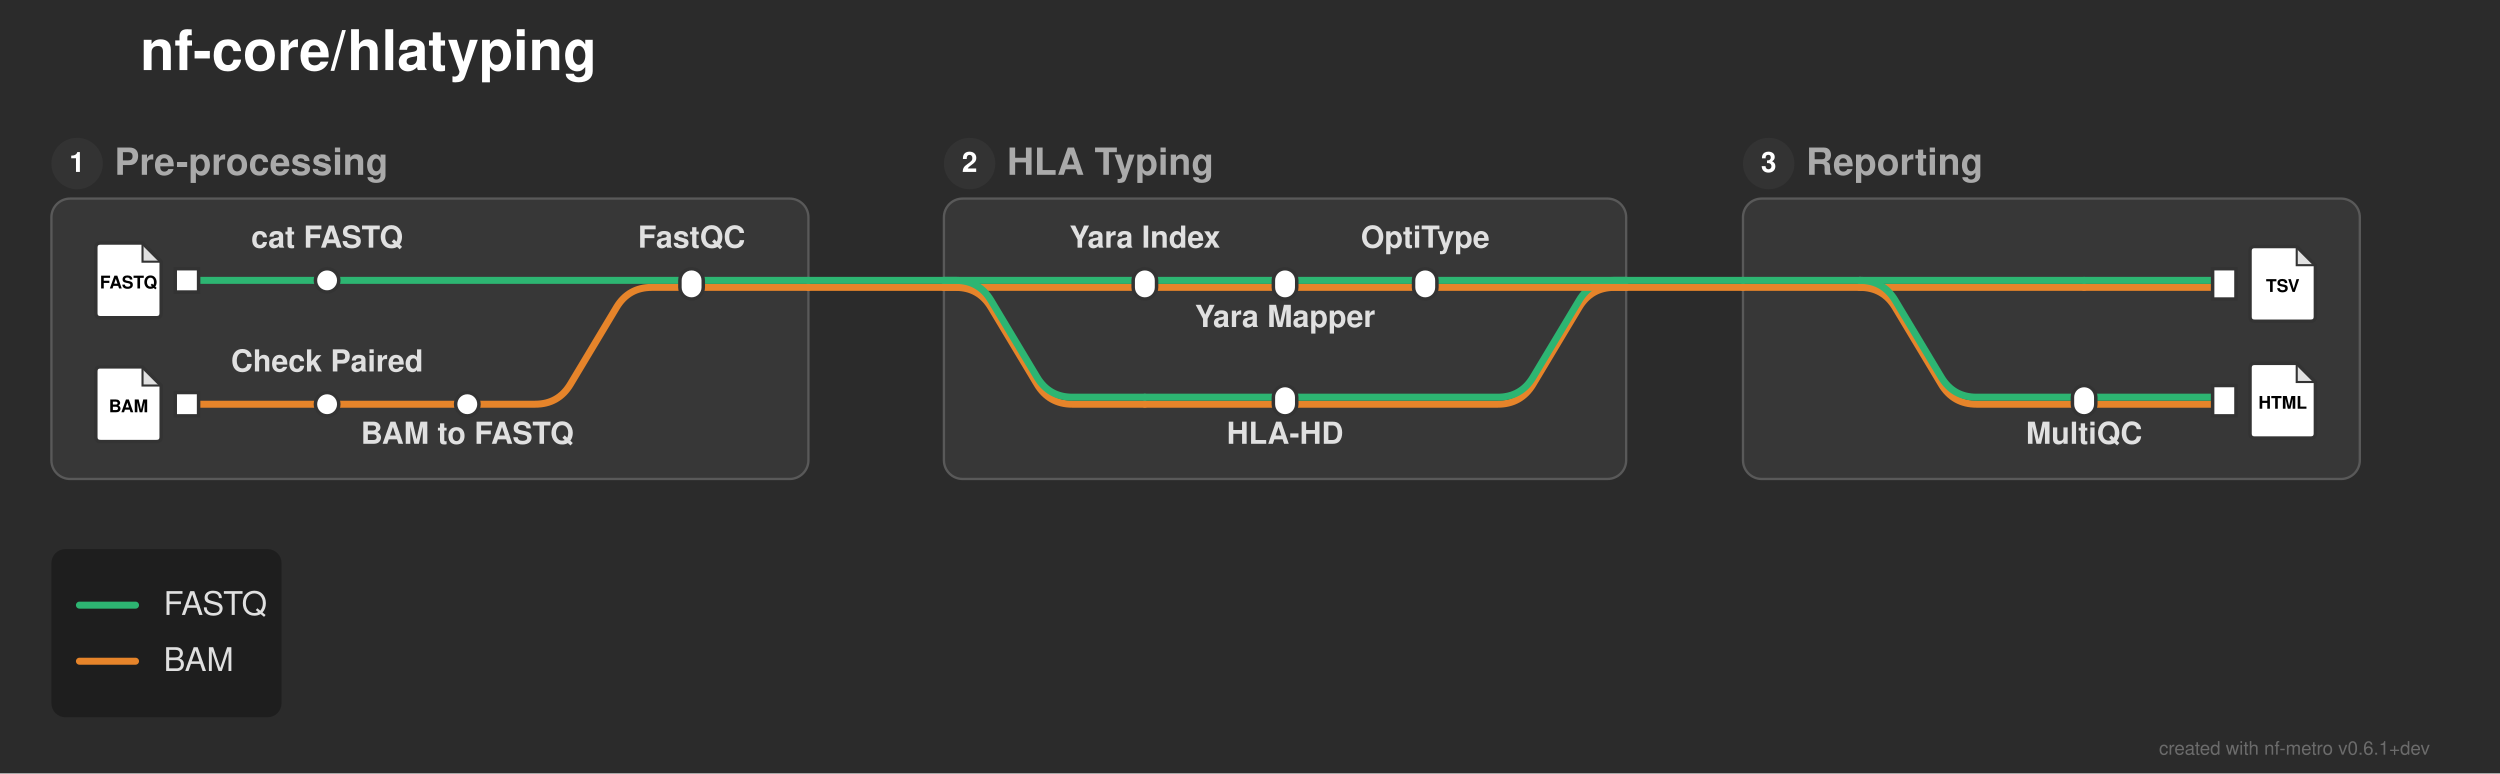
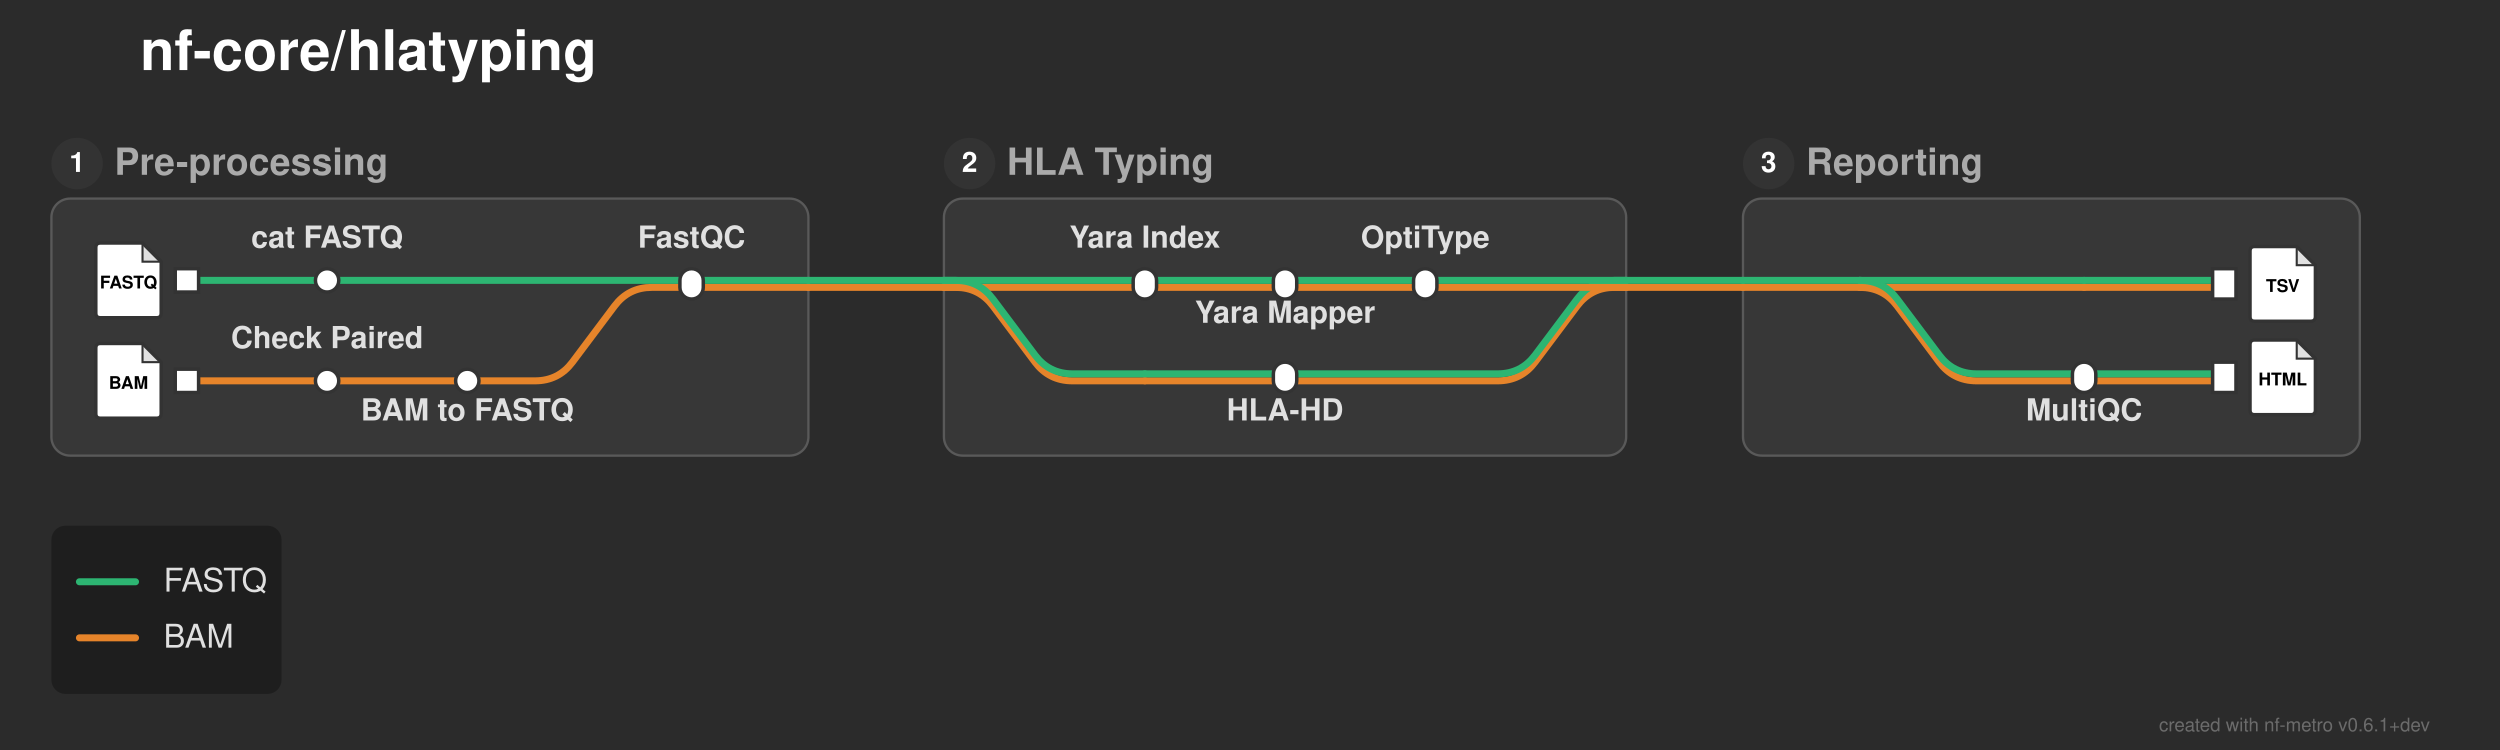
- <svg xmlns="http://www.w3.org/2000/svg" width="1070" height="331" viewBox="0 0 1070 331">
+ <svg xmlns="http://www.w3.org/2000/svg" width="1070" height="321" viewBox="0 0 1070 321">
  <defs>
</defs>
-   <rect x="0" y="0" width="1070" height="331" fill="#2b2b2b" />
+   <rect x="0" y="0" width="1070" height="321" fill="#2b2b2b" />
  <text x="60.0" y="30.0" font-size="24.0" fill="#ffffff" font-family="'Helvetica Neue', Helvetica, Arial, sans-serif" font-weight="bold" class="nf-metro-title">nf-core/hlatyping</text>
-   <rect x="22.0" y="85.0" width="324.0" height="120.0" rx="8" ry="8" fill="#373737" stroke="#595959" stroke-width="1.0" />
+   <rect x="22.0" y="85.0" width="324.0" height="110.0" rx="8" ry="8" fill="#373737" stroke="#595959" stroke-width="1.0" />
  <circle cx="33.0" cy="70.0" r="11" fill="#333333" class="nf-metro-section-num-circle" />
  <text x="33.0" y="70.0" font-size="12" fill="#ffffff" font-family="'Helvetica Neue', Helvetica, Arial, sans-serif" font-weight="bold" text-anchor="middle" dy="0.3em">1</text>
  <text x="49.0" y="70.0" font-size="16.0" fill="#aaaaaa" font-family="'Helvetica Neue', Helvetica, Arial, sans-serif" font-weight="bold" dy="0.3em" class="nf-metro-section-label">Pre-processing</text>
-   <rect x="404.0" y="85.0" width="292.0" height="120.0" rx="8" ry="8" fill="#373737" stroke="#595959" stroke-width="1.0" />
+   <rect x="404.0" y="85.0" width="292.0" height="110.0" rx="8" ry="8" fill="#373737" stroke="#595959" stroke-width="1.0" />
  <circle cx="415.0" cy="70.0" r="11" fill="#333333" class="nf-metro-section-num-circle" />
  <text x="415.0" y="70.0" font-size="12" fill="#ffffff" font-family="'Helvetica Neue', Helvetica, Arial, sans-serif" font-weight="bold" text-anchor="middle" dy="0.3em">2</text>
  <text x="431.0" y="70.0" font-size="16.0" fill="#aaaaaa" font-family="'Helvetica Neue', Helvetica, Arial, sans-serif" font-weight="bold" dy="0.3em" class="nf-metro-section-label">HLA Typing</text>
-   <rect x="746.0" y="85.0" width="264.0" height="120.0" rx="8" ry="8" fill="#373737" stroke="#595959" stroke-width="1.0" />
+   <rect x="746.0" y="85.0" width="264.0" height="110.0" rx="8" ry="8" fill="#373737" stroke="#595959" stroke-width="1.0" />
  <circle cx="757.0" cy="70.0" r="11" fill="#333333" class="nf-metro-section-num-circle" />
  <text x="757.0" y="70.0" font-size="12" fill="#ffffff" font-family="'Helvetica Neue', Helvetica, Arial, sans-serif" font-weight="bold" text-anchor="middle" dy="0.3em">3</text>
  <text x="773.0" y="70.0" font-size="16.0" fill="#aaaaaa" font-family="'Helvetica Neue', Helvetica, Arial, sans-serif" font-weight="bold" dy="0.3em" class="nf-metro-section-label">Reporting</text>
-   <path d="M80.0,173.0 L140.0,173.0" stroke="#e6842a" stroke-width="3.0" stroke-linecap="round" />
-   <path d="M140.0,173.0 L200.0,173.0" stroke="#e6842a" stroke-width="3.0" stroke-linecap="round" />
-   <path d="M200.0,173.0 L229.0,173.0 Q239.0,173.0,244.145,164.425 L263.855,131.575 Q269.0,123.0,279.0,123.0 L296.0,123.0" stroke="#e6842a" stroke-width="3.0" fill="none" stroke-linecap="round" stroke-linejoin="round" />
-   <path d="M490.0,173.0 L550.0,173.0" stroke="#e6842a" stroke-width="3.0" stroke-linecap="round" />
-   <path d="M892.0,173.0 L952.0,173.0" stroke="#e6842a" stroke-width="3.0" stroke-linecap="round" />
-   <path d="M550.0,173.0 L641.0,173.0 Q651.0,173.0,656.145,164.425 L675.855,131.575 Q681.0,123.0,691.0,123.0 L696.0,123.0" stroke="#e6842a" stroke-width="3.0" fill="none" stroke-linecap="round" stroke-linejoin="round" />
-   <path d="M490.0,170.0 L550.0,170.0" stroke="#2db572" stroke-width="3.0" stroke-linecap="round" />
-   <path d="M892.0,170.0 L952.0,170.0" stroke="#2db572" stroke-width="3.0" stroke-linecap="round" />
-   <path d="M550.0,170.0 L641.0,170.0 Q651.0,170.0,656.145,161.425 L675.855,128.575 Q681.0,120.0,691.0,120.0 L696.0,120.0" stroke="#2db572" stroke-width="3.0" fill="none" stroke-linecap="round" stroke-linejoin="round" />
+   <path d="M80.0,163.0 L140.0,163.0" stroke="#e6842a" stroke-width="3.0" stroke-linecap="round" />
+   <path d="M140.0,163.0 L200.0,163.0" stroke="#e6842a" stroke-width="3.0" stroke-linecap="round" />
+   <path d="M200.0,163.0 L229.0,163.0 Q239.0,163.0,245.0,155.0 L263.0,131.0 Q269.0,123.0,279.0,123.0 L296.0,123.0" stroke="#e6842a" stroke-width="3.0" fill="none" stroke-linecap="round" stroke-linejoin="round" />
+   <path d="M490.0,163.0 L550.0,163.0" stroke="#e6842a" stroke-width="3.0" stroke-linecap="round" />
+   <path d="M892.0,163.0 L952.0,163.0" stroke="#e6842a" stroke-width="3.0" stroke-linecap="round" />
+   <path d="M550.0,163.0 L641.0,163.0 Q651.0,163.0,657.0,155.0 L675.0,131.0 Q681.0,123.0,691.0,123.0 L696.0,123.0" stroke="#e6842a" stroke-width="3.0" fill="none" stroke-linecap="round" stroke-linejoin="round" />
+   <path d="M490.0,160.0 L550.0,160.0" stroke="#2db572" stroke-width="3.0" stroke-linecap="round" />
+   <path d="M892.0,160.0 L952.0,160.0" stroke="#2db572" stroke-width="3.0" stroke-linecap="round" />
+   <path d="M550.0,160.0 L641.0,160.0 Q651.0,160.0,657.0,152.0 L675.0,128.0 Q681.0,120.0,691.0,120.0 L696.0,120.0" stroke="#2db572" stroke-width="3.0" fill="none" stroke-linecap="round" stroke-linejoin="round" />
  <path d="M490.0,123.0 L550.0,123.0" stroke="#e6842a" stroke-width="3.0" stroke-linecap="round" />
  <path d="M550.0,123.0 L610.0,123.0" stroke="#e6842a" stroke-width="3.0" stroke-linecap="round" />
  <path d="M796.0,123.0 L892.0,123.0" stroke="#e6842a" stroke-width="3.0" stroke-linecap="round" />
  <path d="M892.0,123.0 L952.0,123.0" stroke="#e6842a" stroke-width="3.0" stroke-linecap="round" />
-   <path d="M796.0,123.0 L796.0,123.0 Q806.0,123.0,811.145,131.575 L830.855,164.425 Q836.0,173.0,846.0,173.0 L892.0,173.0" stroke="#e6842a" stroke-width="3.0" fill="none" stroke-linecap="round" stroke-linejoin="round" />
+   <path d="M796.0,123.0 L796.0,123.0 Q806.0,123.0,812.0,131.0 L830.0,155.0 Q836.0,163.0,846.0,163.0 L892.0,163.0" stroke="#e6842a" stroke-width="3.0" fill="none" stroke-linecap="round" stroke-linejoin="round" />
  <path d="M296.0,123.0 L346.0,123.0" stroke="#e6842a" stroke-width="3.0" stroke-linecap="round" />
  <path d="M404.0,123.0 L490.0,123.0" stroke="#e6842a" stroke-width="3.0" stroke-linecap="round" />
-   <path d="M404.0,123.0 L409.0,123.0 Q419.0,123.0,424.145,131.575 L443.855,164.425 Q449.0,173.0,459.0,173.0 L490.0,173.0" stroke="#e6842a" stroke-width="3.0" fill="none" stroke-linecap="round" stroke-linejoin="round" />
+   <path d="M404.0,123.0 L409.0,123.0 Q419.0,123.0,425.0,131.0 L443.0,155.0 Q449.0,163.0,459.0,163.0 L490.0,163.0" stroke="#e6842a" stroke-width="3.0" fill="none" stroke-linecap="round" stroke-linejoin="round" />
  <path d="M610.0,123.0 L696.0,123.0" stroke="#e6842a" stroke-width="3.0" stroke-linecap="round" />
  <path d="M746.0,123.0 L796.0,123.0" stroke="#e6842a" stroke-width="3.0" stroke-linecap="round" />
  <path d="M346.0,123.0 L404.0,123.0" stroke="#e6842a" stroke-width="3.0" stroke-linecap="round" />
  <path d="M696.0,123.0 L746.0,123.0" stroke="#e6842a" stroke-width="3.0" stroke-linecap="round" />
  <path d="M80.0,120.0 L140.0,120.0" stroke="#2db572" stroke-width="3.0" stroke-linecap="round" />
  <path d="M140.0,120.0 L296.0,120.0" stroke="#2db572" stroke-width="3.0" stroke-linecap="round" />
  <path d="M490.0,120.0 L550.0,120.0" stroke="#2db572" stroke-width="3.0" stroke-linecap="round" />
  <path d="M550.0,120.0 L610.0,120.0" stroke="#2db572" stroke-width="3.0" stroke-linecap="round" />
  <path d="M796.0,120.0 L892.0,120.0" stroke="#2db572" stroke-width="3.0" stroke-linecap="round" />
  <path d="M892.0,120.0 L952.0,120.0" stroke="#2db572" stroke-width="3.0" stroke-linecap="round" />
-   <path d="M796.0,120.0 L796.0,120.0 Q806.0,120.0,811.145,128.575 L830.855,161.425 Q836.0,170.0,846.0,170.0 L892.0,170.0" stroke="#2db572" stroke-width="3.0" fill="none" stroke-linecap="round" stroke-linejoin="round" />
+   <path d="M796.0,120.0 L796.0,120.0 Q806.0,120.0,812.0,128.0 L830.0,152.0 Q836.0,160.0,846.0,160.0 L892.0,160.0" stroke="#2db572" stroke-width="3.0" fill="none" stroke-linecap="round" stroke-linejoin="round" />
  <path d="M296.0,120.0 L346.0,120.0" stroke="#2db572" stroke-width="3.0" stroke-linecap="round" />
  <path d="M404.0,120.0 L490.0,120.0" stroke="#2db572" stroke-width="3.0" stroke-linecap="round" />
-   <path d="M404.0,120.0 L409.0,120.0 Q419.0,120.0,424.145,128.575 L443.855,161.425 Q449.0,170.0,459.0,170.0 L490.0,170.0" stroke="#2db572" stroke-width="3.0" fill="none" stroke-linecap="round" stroke-linejoin="round" />
+   <path d="M404.0,120.0 L409.0,120.0 Q419.0,120.0,425.0,128.0 L443.0,152.0 Q449.0,160.0,459.0,160.0 L490.0,160.0" stroke="#2db572" stroke-width="3.0" fill="none" stroke-linecap="round" stroke-linejoin="round" />
  <path d="M610.0,120.0 L696.0,120.0" stroke="#2db572" stroke-width="3.0" stroke-linecap="round" />
  <path d="M746.0,120.0 L796.0,120.0" stroke="#2db572" stroke-width="3.0" stroke-linecap="round" />
  <path d="M346.0,120.0 L404.0,120.0" stroke="#2db572" stroke-width="3.0" stroke-linecap="round" />
  <path d="M696.0,120.0 L746.0,120.0" stroke="#2db572" stroke-width="3.0" stroke-linecap="round" />
  <rect x="75.0" y="115.0" width="10.0" height="10.0" fill="#ffffff" stroke="#333333" stroke-width="1.5" />
  <path d="M43.0,104.0 L61.0,104.0 L69.0,112.0 L69.0,134.0 Q69.0,136.0,67.0,136.0 L43.0,136.0 Q41.0,136.0,41.0,134.0 L41.0,106.0 Q41.0,104.0,43.0,104.0 Z" fill="#ffffff" stroke="#333333" stroke-width="1.5" stroke-linejoin="round" />
  <path d="M61.0,104.0 L61.0,112.0 L69.0,112.0 Z" fill="#333333" opacity="0.15" stroke="none" />
  <path d="M61.0,104.0 L61.0,112.0 L69.0,112.0" fill="none" stroke="#333333" stroke-width="0.9" />
  <text x="55.0" y="121.2" font-size="7.5" fill="#000000" font-family="'Helvetica Neue', Helvetica, Arial, sans-serif" font-weight="bold" text-anchor="middle" dy="0.3em">FASTQ</text>
-   <rect x="75.0" y="168.0" width="10.0" height="10.0" fill="#ffffff" stroke="#333333" stroke-width="1.5" />
-   <path d="M43.0,157.0 L61.0,157.0 L69.0,165.0 L69.0,187.0 Q69.0,189.0,67.0,189.0 L43.0,189.0 Q41.0,189.0,41.0,187.0 L41.0,159.0 Q41.0,157.0,43.0,157.0 Z" fill="#ffffff" stroke="#333333" stroke-width="1.5" stroke-linejoin="round" />
-   <path d="M61.0,157.0 L61.0,165.0 L69.0,165.0 Z" fill="#333333" opacity="0.15" stroke="none" />
-   <path d="M61.0,157.0 L61.0,165.0 L69.0,165.0" fill="none" stroke="#333333" stroke-width="0.9" />
-   <text x="55.0" y="174.2" font-size="7.5" fill="#000000" font-family="'Helvetica Neue', Helvetica, Arial, sans-serif" font-weight="bold" text-anchor="middle" dy="0.3em">BAM</text>
+   <rect x="75.0" y="158.0" width="10.0" height="10.0" fill="#ffffff" stroke="#333333" stroke-width="1.5" />
+   <path d="M43.0,147.0 L61.0,147.0 L69.0,155.0 L69.0,177.0 Q69.0,179.0,67.0,179.0 L43.0,179.0 Q41.0,179.0,41.0,177.0 L41.0,149.0 Q41.0,147.0,43.0,147.0 Z" fill="#ffffff" stroke="#333333" stroke-width="1.5" stroke-linejoin="round" />
+   <path d="M61.0,147.0 L61.0,155.0 L69.0,155.0 Z" fill="#333333" opacity="0.15" stroke="none" />
+   <path d="M61.0,147.0 L61.0,155.0 L69.0,155.0" fill="none" stroke="#333333" stroke-width="0.9" />
+   <text x="55.0" y="164.2" font-size="7.5" fill="#000000" font-family="'Helvetica Neue', Helvetica, Arial, sans-serif" font-weight="bold" text-anchor="middle" dy="0.3em">BAM</text>
  <rect x="135.0" y="115.0" width="10.0" height="10.0" rx="5.0" ry="5.0" fill="#ffffff" stroke="#333333" stroke-width="1.5" />
-   <rect x="135.0" y="168.0" width="10.0" height="10.0" rx="5.0" ry="5.0" fill="#ffffff" stroke="#333333" stroke-width="1.5" />
-   <rect x="195.0" y="168.0" width="10.0" height="10.0" rx="5.0" ry="5.0" fill="#ffffff" stroke="#333333" stroke-width="1.5" />
+   <rect x="135.0" y="158.0" width="10.0" height="10.0" rx="5.0" ry="5.0" fill="#ffffff" stroke="#333333" stroke-width="1.5" />
+   <rect x="195.0" y="158.0" width="10.0" height="10.0" rx="5.0" ry="5.0" fill="#ffffff" stroke="#333333" stroke-width="1.5" />
  <rect x="291.0" y="115.0" width="10.0" height="13.0" rx="5.0" ry="5.0" fill="#ffffff" stroke="#333333" stroke-width="1.5" />
  <rect x="485.0" y="115.0" width="10.0" height="13.0" rx="5.0" ry="5.0" fill="#ffffff" stroke="#333333" stroke-width="1.5" />
  <rect x="545.0" y="115.0" width="10.0" height="13.0" rx="5.0" ry="5.0" fill="#ffffff" stroke="#333333" stroke-width="1.5" />
  <rect x="605.0" y="115.0" width="10.0" height="13.0" rx="5.0" ry="5.0" fill="#ffffff" stroke="#333333" stroke-width="1.5" />
-   <rect x="545.0" y="165.0" width="10.0" height="13.0" rx="5.0" ry="5.0" fill="#ffffff" stroke="#333333" stroke-width="1.5" />
+   <rect x="545.0" y="155.0" width="10.0" height="13.0" rx="5.0" ry="5.0" fill="#ffffff" stroke="#333333" stroke-width="1.5" />
  <rect x="947.0" y="115.0" width="10.0" height="13.0" fill="#ffffff" stroke="#333333" stroke-width="1.5" />
  <path d="M965.0,105.5 L983.0,105.5 L991.0,113.5 L991.0,135.5 Q991.0,137.5,989.0,137.5 L965.0,137.5 Q963.0,137.5,963.0,135.5 L963.0,107.5 Q963.0,105.5,965.0,105.5 Z" fill="#ffffff" stroke="#333333" stroke-width="1.5" stroke-linejoin="round" />
  <path d="M983.0,105.5 L983.0,113.5 L991.0,113.5 Z" fill="#333333" opacity="0.15" stroke="none" />
  <path d="M983.0,105.5 L983.0,113.5 L991.0,113.5" fill="none" stroke="#333333" stroke-width="0.9" />
  <text x="977.0" y="122.7" font-size="7.5" fill="#000000" font-family="'Helvetica Neue', Helvetica, Arial, sans-serif" font-weight="bold" text-anchor="middle" dy="0.3em">TSV</text>
-   <rect x="887.0" y="165.0" width="10.0" height="13.0" rx="5.0" ry="5.0" fill="#ffffff" stroke="#333333" stroke-width="1.5" />
-   <rect x="947.0" y="165.0" width="10.0" height="13.0" fill="#ffffff" stroke="#333333" stroke-width="1.5" />
-   <path d="M965.0,155.5 L983.0,155.5 L991.0,163.5 L991.0,185.5 Q991.0,187.5,989.0,187.5 L965.0,187.5 Q963.0,187.5,963.0,185.5 L963.0,157.5 Q963.0,155.5,965.0,155.5 Z" fill="#ffffff" stroke="#333333" stroke-width="1.5" stroke-linejoin="round" />
-   <path d="M983.0,155.5 L983.0,163.5 L991.0,163.5 Z" fill="#333333" opacity="0.15" stroke="none" />
-   <path d="M983.0,155.5 L983.0,163.5 L991.0,163.5" fill="none" stroke="#333333" stroke-width="0.9" />
-   <text x="977.0" y="172.7" font-size="7.5" fill="#000000" font-family="'Helvetica Neue', Helvetica, Arial, sans-serif" font-weight="bold" text-anchor="middle" dy="0.3em">HTML</text>
+   <rect x="887.0" y="155.0" width="10.0" height="13.0" rx="5.0" ry="5.0" fill="#ffffff" stroke="#333333" stroke-width="1.5" />
+   <rect x="947.0" y="155.0" width="10.0" height="13.0" fill="#ffffff" stroke="#333333" stroke-width="1.5" />
+   <path d="M965.0,145.5 L983.0,145.5 L991.0,153.5 L991.0,175.5 Q991.0,177.5,989.0,177.5 L965.0,177.5 Q963.0,177.5,963.0,175.5 L963.0,147.5 Q963.0,145.5,965.0,145.5 Z" fill="#ffffff" stroke="#333333" stroke-width="1.5" stroke-linejoin="round" />
+   <path d="M983.0,145.5 L983.0,153.5 L991.0,153.5 Z" fill="#333333" opacity="0.15" stroke="none" />
+   <path d="M983.0,145.5 L983.0,153.5 L991.0,153.5" fill="none" stroke="#333333" stroke-width="0.9" />
+   <text x="977.0" y="162.7" font-size="7.5" fill="#000000" font-family="'Helvetica Neue', Helvetica, Arial, sans-serif" font-weight="bold" text-anchor="middle" dy="0.3em">HTML</text>
  <text x="490.0" y="106.0" font-size="13.0" fill="#e0e0e0" font-family="'Helvetica Neue', Helvetica, Arial, sans-serif" font-weight="bold" text-anchor="middle" dominant-baseline="auto">Yara Index</text>
-   <text x="550.0" y="134.0" font-size="13.0" fill="#e0e0e0" font-family="'Helvetica Neue', Helvetica, Arial, sans-serif" font-weight="bold" text-anchor="middle" dominant-baseline="hanging">Yara Mapper</text>
+   <text x="550.0" y="132.2" font-size="13.0" fill="#e0e0e0" font-family="'Helvetica Neue', Helvetica, Arial, sans-serif" font-weight="bold" text-anchor="middle" dominant-baseline="hanging">Yara Mapper</text>
  <text x="140.0" y="106.0" font-size="13.0" fill="#e0e0e0" font-family="'Helvetica Neue', Helvetica, Arial, sans-serif" font-weight="bold" text-anchor="middle" dominant-baseline="auto">cat FASTQ</text>
-   <text x="550.0" y="184.0" font-size="13.0" fill="#e0e0e0" font-family="'Helvetica Neue', Helvetica, Arial, sans-serif" font-weight="bold" text-anchor="middle" dominant-baseline="hanging">HLA-HD</text>
-   <text x="140.0" y="159.0" font-size="13.0" fill="#e0e0e0" font-family="'Helvetica Neue', Helvetica, Arial, sans-serif" font-weight="bold" text-anchor="middle" dominant-baseline="auto">Check Paired</text>
-   <text x="892.0" y="184.0" font-size="13.0" fill="#e0e0e0" font-family="'Helvetica Neue', Helvetica, Arial, sans-serif" font-weight="bold" text-anchor="middle" dominant-baseline="hanging">MultiQC</text>
+   <text x="550.0" y="174.0" font-size="13.0" fill="#e0e0e0" font-family="'Helvetica Neue', Helvetica, Arial, sans-serif" font-weight="bold" text-anchor="middle" dominant-baseline="hanging">HLA-HD</text>
+   <text x="140.0" y="149.0" font-size="13.0" fill="#e0e0e0" font-family="'Helvetica Neue', Helvetica, Arial, sans-serif" font-weight="bold" text-anchor="middle" dominant-baseline="auto">Check Paired</text>
+   <text x="892.0" y="174.0" font-size="13.0" fill="#e0e0e0" font-family="'Helvetica Neue', Helvetica, Arial, sans-serif" font-weight="bold" text-anchor="middle" dominant-baseline="hanging">MultiQC</text>
  <text x="610.0" y="106.0" font-size="13.0" fill="#e0e0e0" font-family="'Helvetica Neue', Helvetica, Arial, sans-serif" font-weight="bold" text-anchor="middle" dominant-baseline="auto">OptiType</text>
-   <text x="200.0" y="184.0" font-size="13.0" fill="#e0e0e0" font-family="'Helvetica Neue', Helvetica, Arial, sans-serif" font-weight="bold" text-anchor="middle" dominant-baseline="hanging">BAM to FASTQ</text>
+   <text x="200.0" y="174.0" font-size="13.0" fill="#e0e0e0" font-family="'Helvetica Neue', Helvetica, Arial, sans-serif" font-weight="bold" text-anchor="middle" dominant-baseline="hanging">BAM to FASTQ</text>
  <text x="296.0" y="106.0" font-size="13.0" fill="#e0e0e0" font-family="'Helvetica Neue', Helvetica, Arial, sans-serif" font-weight="bold" text-anchor="middle" dominant-baseline="auto">FastQC</text>
-   <rect x="22.0" y="235.0" width="98.5" height="72.0" rx="6" ry="6" fill="rgba(0, 0, 0, 0.3)" />
-   <path d="M34.0,259.0 L58.0,259.0" stroke="#2db572" stroke-width="3.0" stroke-linecap="round" />
-   <text x="70.0" y="259.0" font-size="14.0" fill="#e0e0e0" font-family="'Helvetica Neue', Helvetica, Arial, sans-serif" dy="0.3em">FASTQ</text>
-   <path d="M34.0,283.0 L58.0,283.0" stroke="#e6842a" stroke-width="3.0" stroke-linecap="round" />
-   <text x="70.0" y="283.0" font-size="14.0" fill="#e0e0e0" font-family="'Helvetica Neue', Helvetica, Arial, sans-serif" dy="0.3em">BAM</text>
-   <text x="1040.0" y="323.0" font-size="8" fill="rgba(150, 150, 150, 0.6)" font-family="'Helvetica Neue', Helvetica, Arial, sans-serif" text-anchor="end">created with nf-metro v0.6.1+dev</text>
+   <rect x="22.0" y="225.0" width="98.5" height="72.0" rx="6" ry="6" fill="rgba(0, 0, 0, 0.3)" />
+   <path d="M34.0,249.0 L58.0,249.0" stroke="#2db572" stroke-width="3.0" stroke-linecap="round" />
+   <text x="70.0" y="249.0" font-size="14.0" fill="#e0e0e0" font-family="'Helvetica Neue', Helvetica, Arial, sans-serif" dy="0.3em">FASTQ</text>
+   <path d="M34.0,273.0 L58.0,273.0" stroke="#e6842a" stroke-width="3.0" stroke-linecap="round" />
+   <text x="70.0" y="273.0" font-size="14.0" fill="#e0e0e0" font-family="'Helvetica Neue', Helvetica, Arial, sans-serif" dy="0.3em">BAM</text>
+   <text x="1040.0" y="313.0" font-size="8" fill="rgba(150, 150, 150, 0.6)" font-family="'Helvetica Neue', Helvetica, Arial, sans-serif" text-anchor="end">created with nf-metro v0.6.1+dev</text>
</svg>
